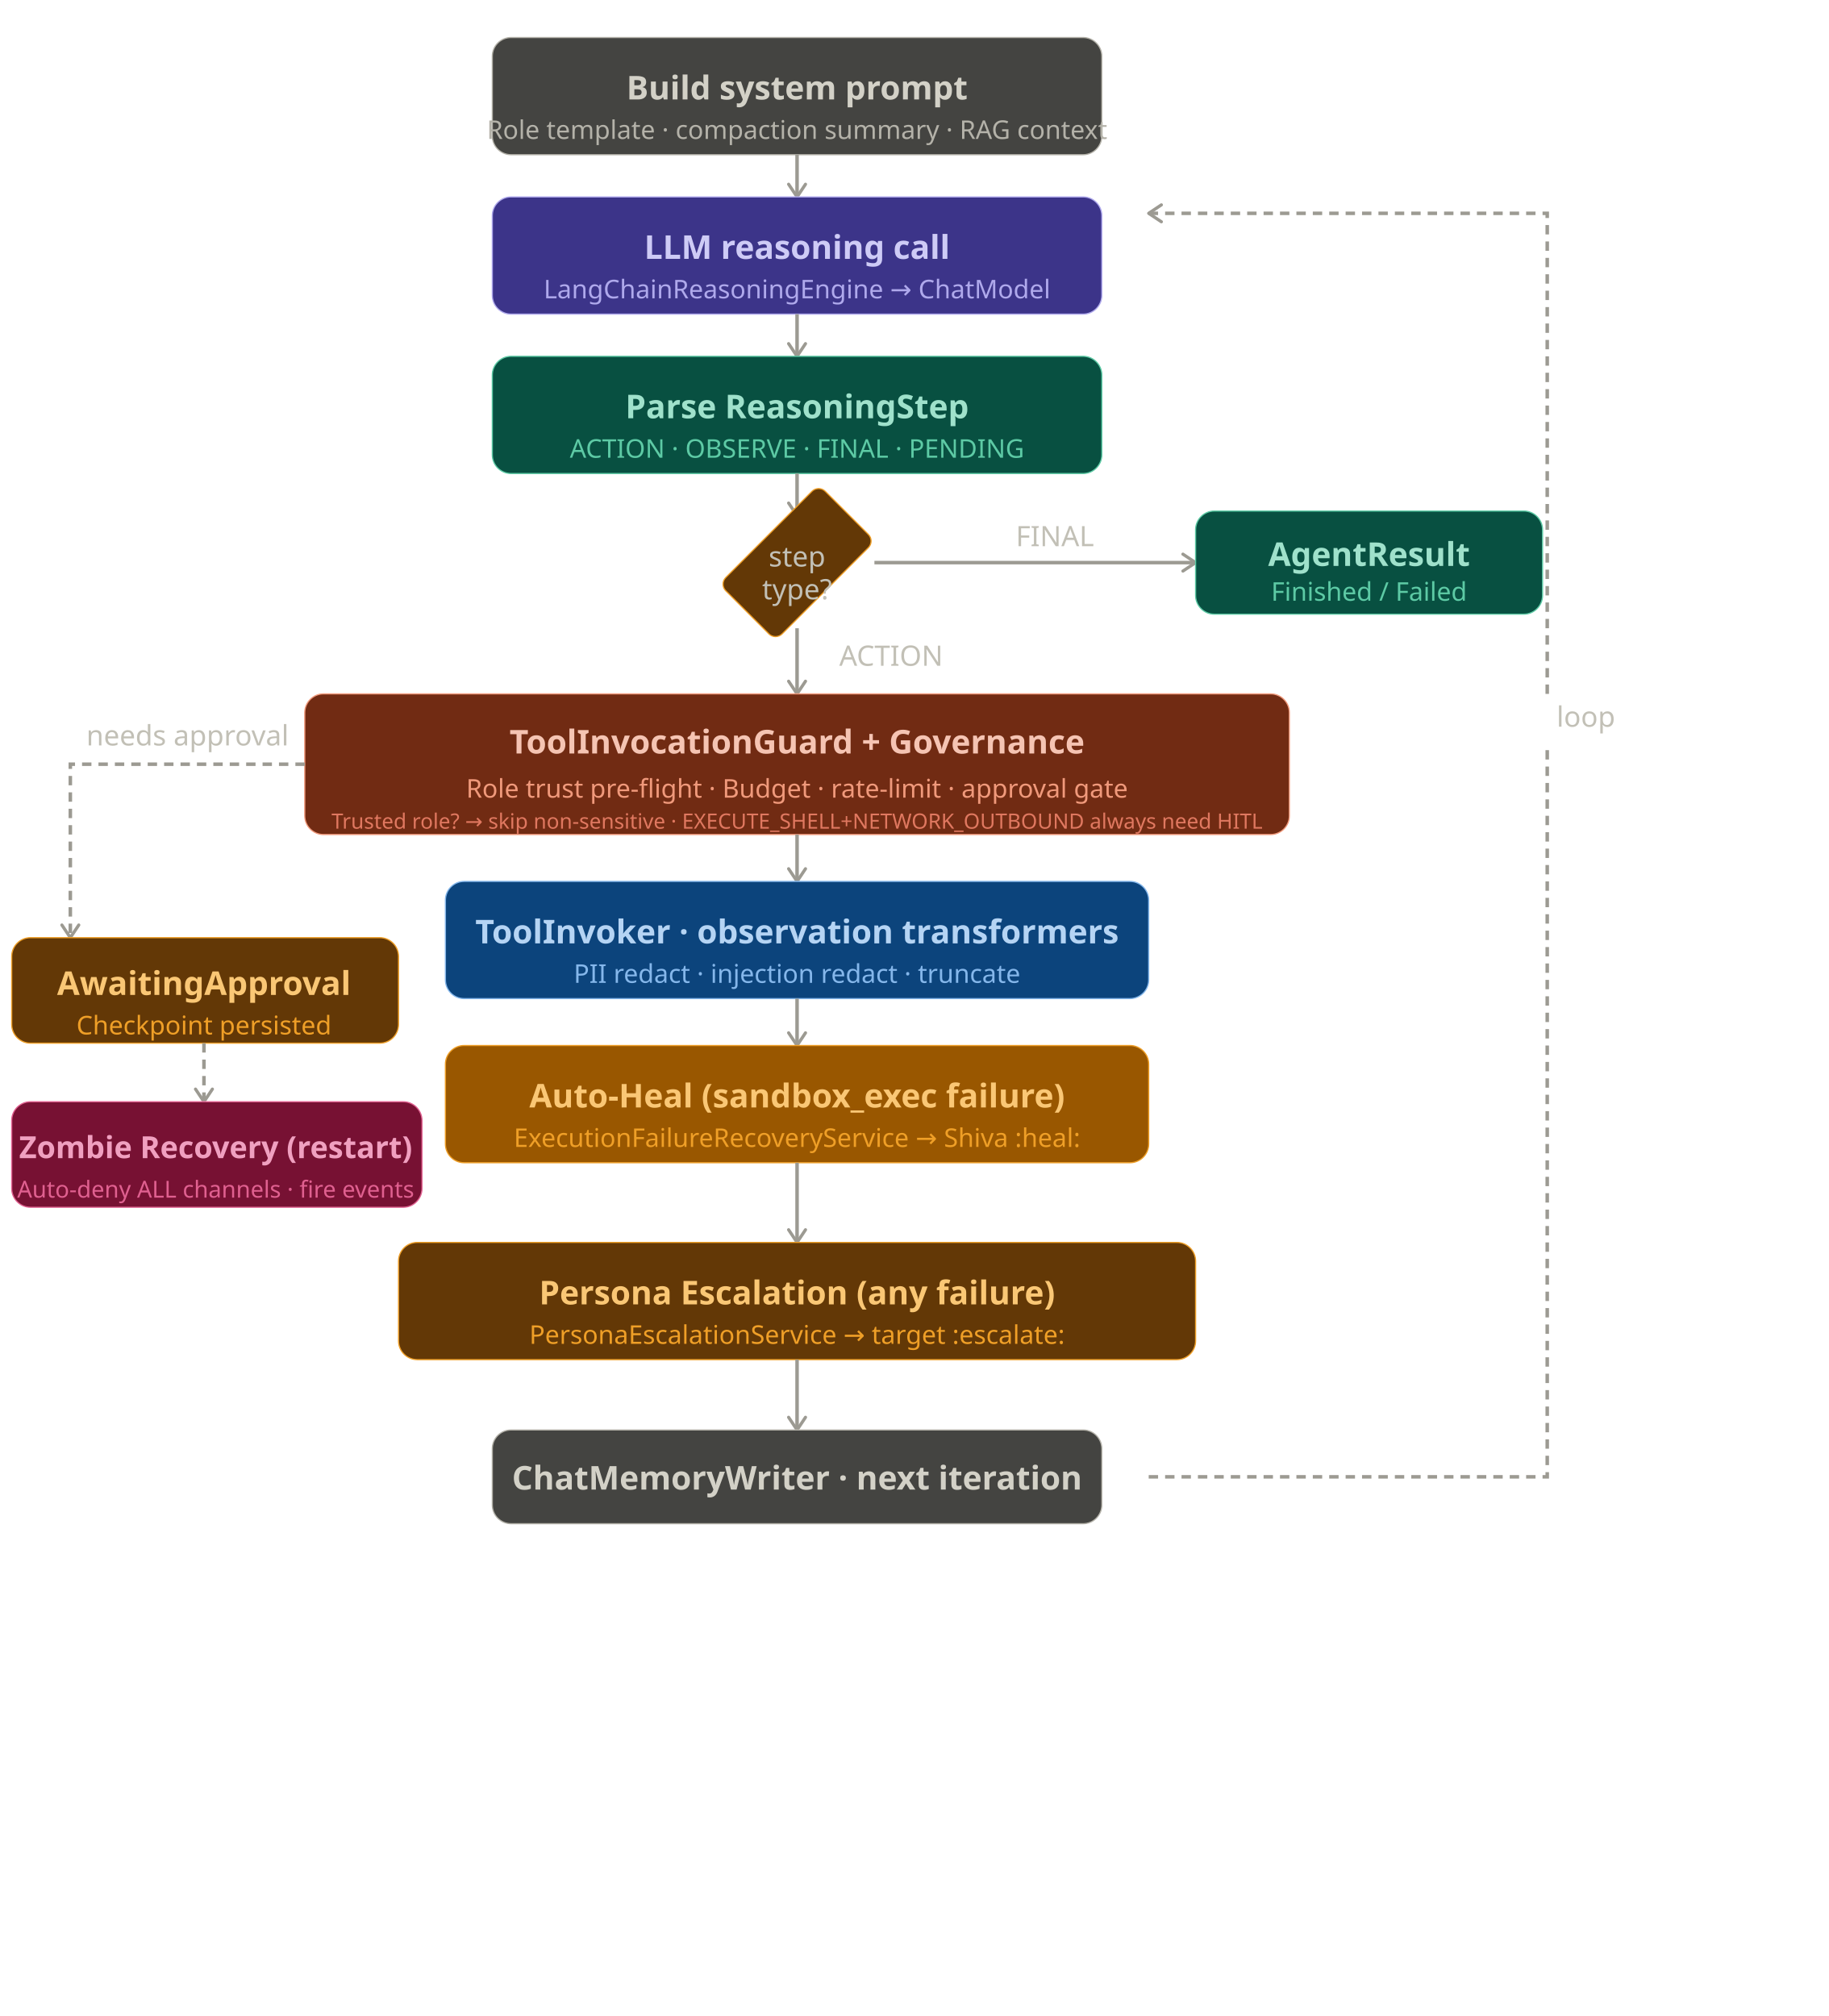
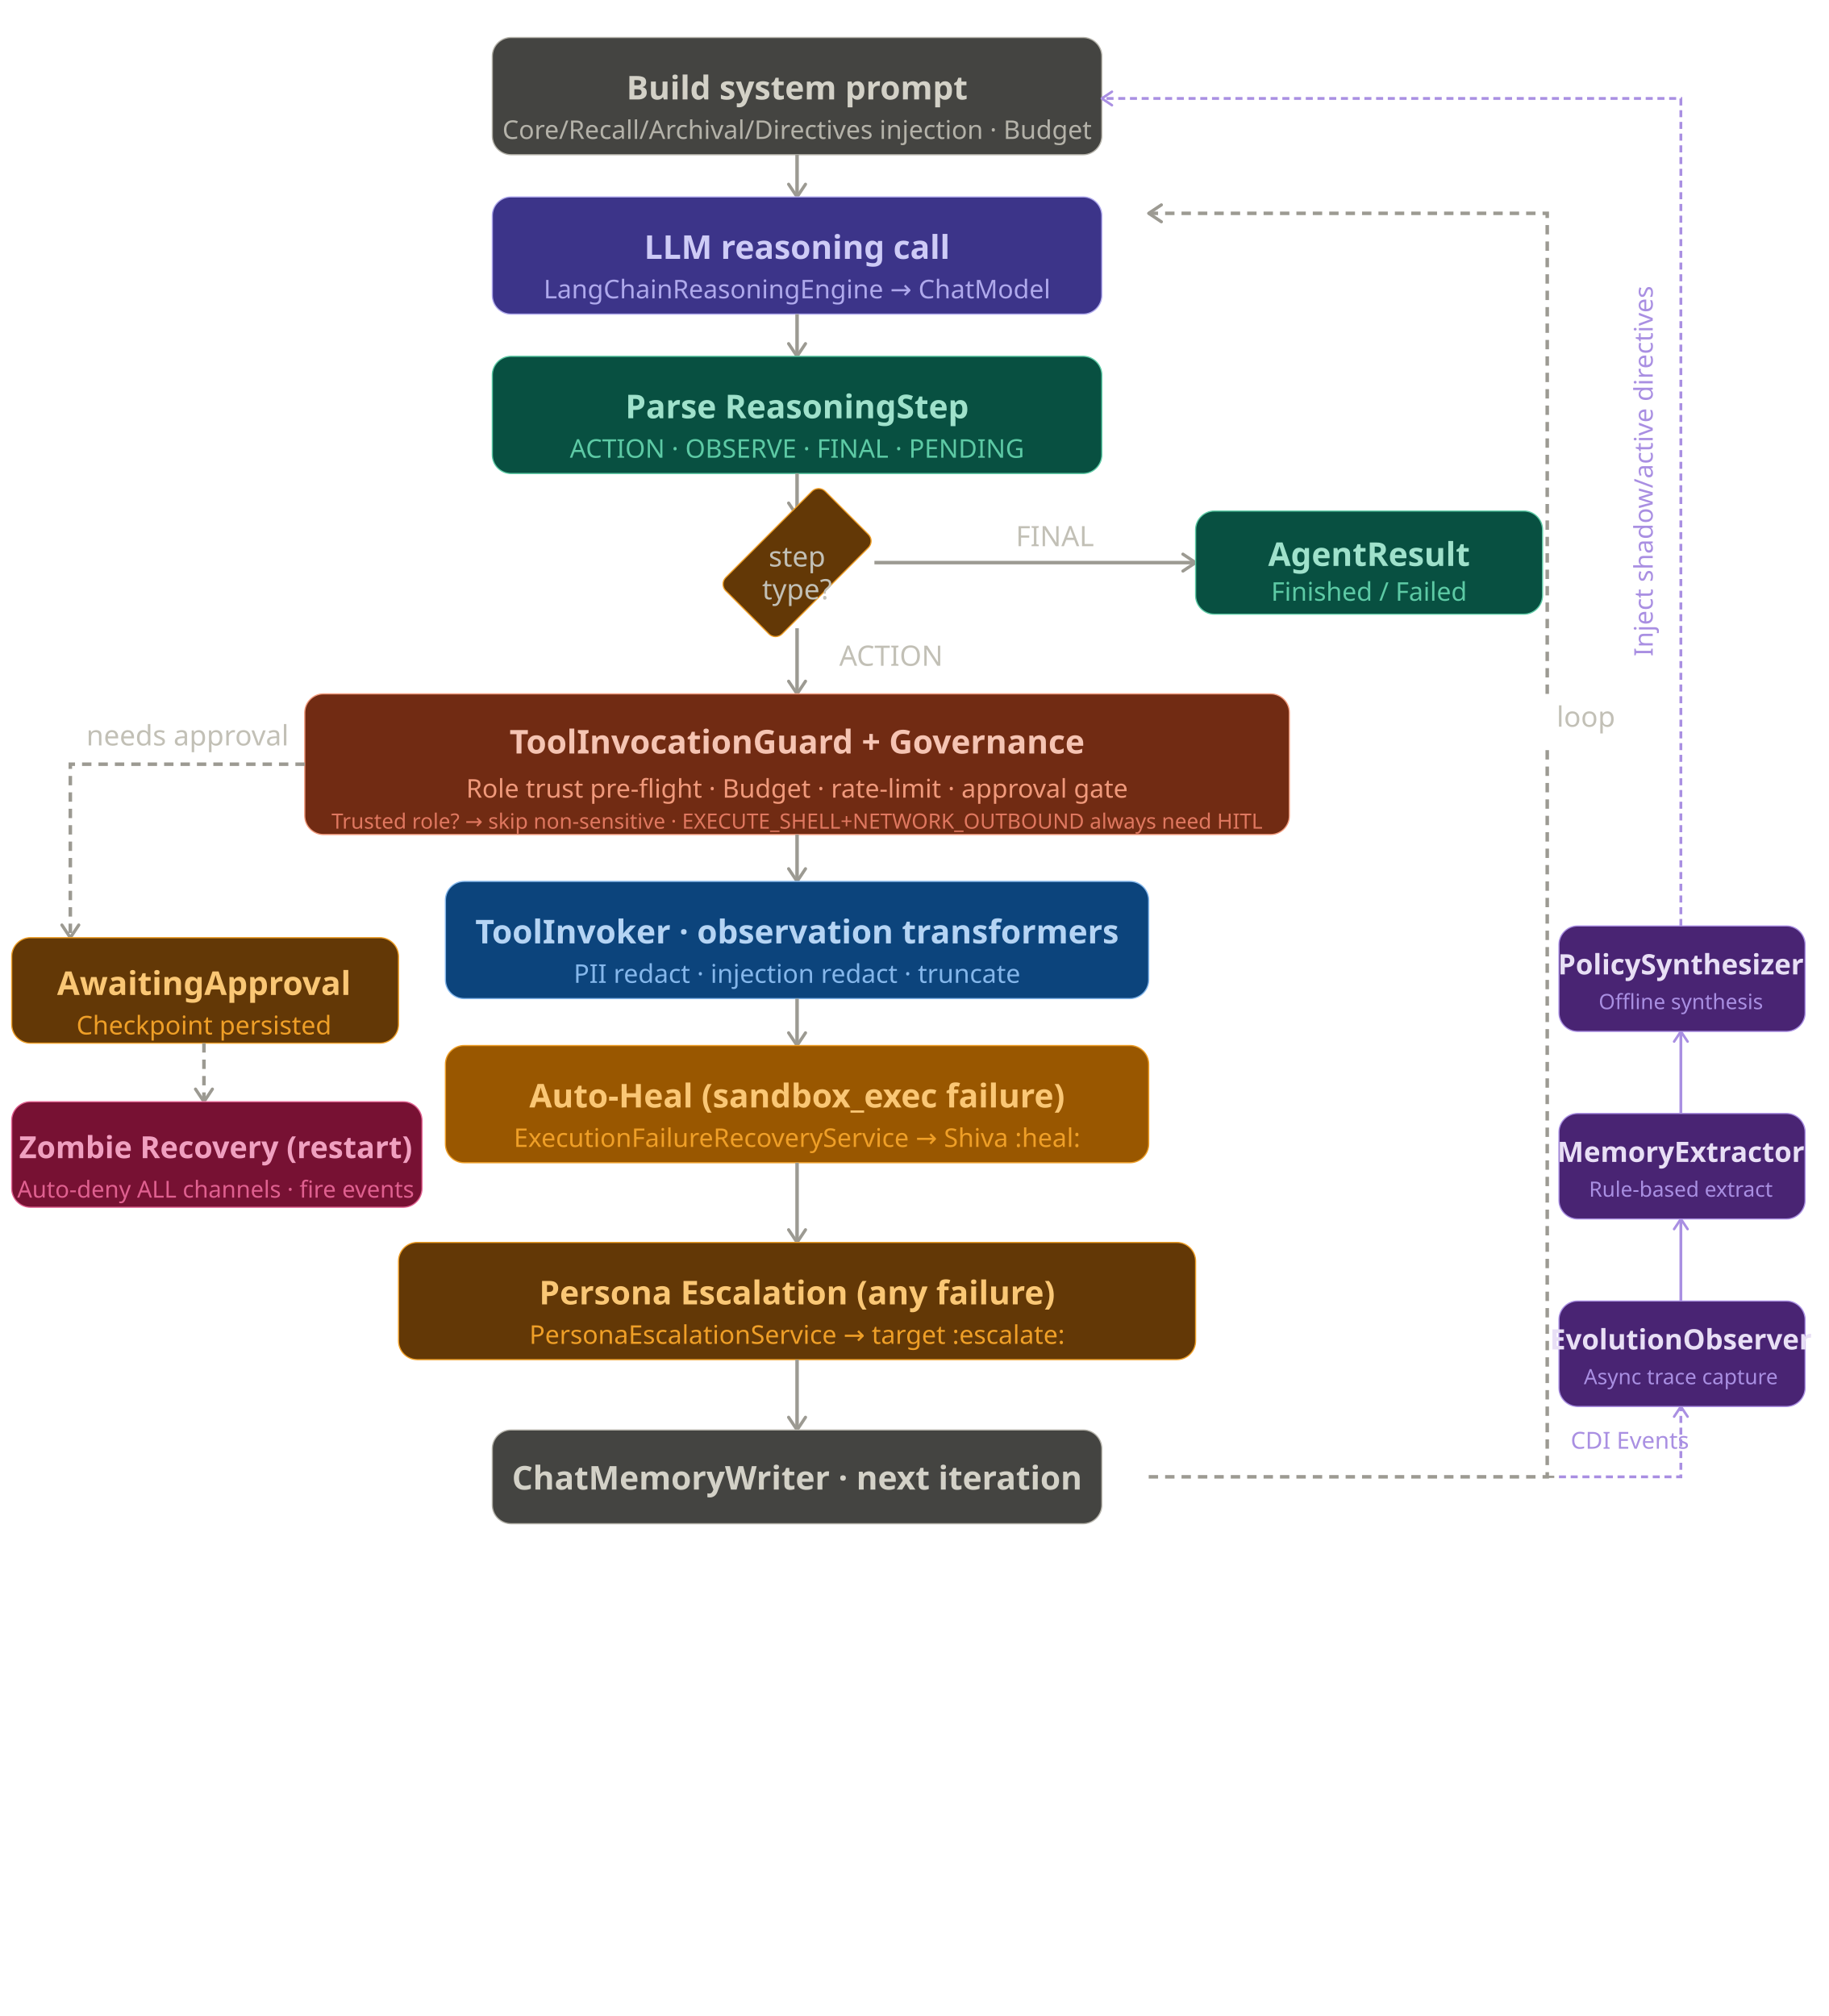
<svg xmlns="http://www.w3.org/2000/svg" width="100%" viewBox="0 0 780 860">
  <defs>
    <marker id="arrow" viewBox="0 0 10 10" refX="8" refY="5" markerWidth="6" markerHeight="6" orient="auto-start-reverse">
      <path d="M2 1L8 5L2 9" fill="none" stroke="context-stroke" stroke-width="1.5" stroke-linecap="round" stroke-linejoin="round" />
    </marker>
  </defs>
  <g font-family="'Segoe UI', system-ui, sans-serif">
    <rect x="210" y="16" width="260" height="50" rx="8" fill="#444441" stroke="#b4b2a9" stroke-width="0.5" />
    <text x="340" y="37" text-anchor="middle" dominant-baseline="central" font-size="14" font-weight="600" fill="#d3d1c7">Build system prompt</text>
-     <text x="340" y="55" text-anchor="middle" dominant-baseline="central" font-size="11" fill="#b4b2a9">Role template · compaction summary · RAG context</text>
+     <text x="340" y="55" text-anchor="middle" dominant-baseline="central" font-size="11" fill="#b4b2a9">Core/Recall/Archival/Directives injection · Budget</text>
  </g>
  <line x1="340" y1="66" x2="340" y2="84" stroke="#9c9a92" stroke-width="1.5" marker-end="url(#arrow)" />
  <g font-family="'Segoe UI', system-ui, sans-serif">
    <rect x="210" y="84" width="260" height="50" rx="8" fill="#3c3489" stroke="#afa9ec" stroke-width="0.5" />
    <text x="340" y="105" text-anchor="middle" dominant-baseline="central" font-size="14" font-weight="600" fill="#cecbf6">LLM reasoning call</text>
    <text x="340" y="123" text-anchor="middle" dominant-baseline="central" font-size="11" fill="#afa9ec">LangChainReasoningEngine → ChatModel</text>
  </g>
  <line x1="340" y1="134" x2="340" y2="152" stroke="#9c9a92" stroke-width="1.5" marker-end="url(#arrow)" />
  <g font-family="'Segoe UI', system-ui, sans-serif">
    <rect x="210" y="152" width="260" height="50" rx="8" fill="#085041" stroke="#5dcaa5" stroke-width="0.5" />
    <text x="340" y="173" text-anchor="middle" dominant-baseline="central" font-size="14" font-weight="600" fill="#9fe1cb">Parse ReasoningStep</text>
    <text x="340" y="191" text-anchor="middle" dominant-baseline="central" font-size="11" fill="#5dcaa5">ACTION · OBSERVE · FINAL · PENDING</text>
  </g>
  <line x1="340" y1="202" x2="340" y2="220" stroke="#9c9a92" stroke-width="1.5" marker-end="url(#arrow)" />
  <rect x="310" y="223" width="60" height="34" rx="4" transform="rotate(-45 340 240)" fill="#633806" stroke="#ef9f27" stroke-width="0.5" />
  <text x="340" y="237" text-anchor="middle" dominant-baseline="central" font-size="12" fill="#c2c0b6" font-family="'Segoe UI', system-ui, sans-serif">step</text>
  <text x="340" y="251" text-anchor="middle" dominant-baseline="central" font-size="12" fill="#c2c0b6" font-family="'Segoe UI', system-ui, sans-serif">type?</text>
  <path d="M373 240 L510 240" fill="none" stroke="#9c9a92" stroke-width="1.5" marker-end="url(#arrow)" />
  <text x="450" y="233" text-anchor="middle" font-size="12" fill="#c2c0b6" font-family="'Segoe UI', system-ui, sans-serif">FINAL</text>
  <g font-family="'Segoe UI', system-ui, sans-serif">
    <rect x="510" y="218" width="148" height="44" rx="8" fill="#085041" stroke="#5dcaa5" stroke-width="0.5" />
    <text x="584" y="236" text-anchor="middle" dominant-baseline="central" font-size="14" font-weight="600" fill="#9fe1cb">AgentResult</text>
    <text x="584" y="252" text-anchor="middle" dominant-baseline="central" font-size="11" fill="#5dcaa5">Finished / Failed</text>
  </g>
  <line x1="340" y1="268" x2="340" y2="296" stroke="#9c9a92" stroke-width="1.5" marker-end="url(#arrow)" />
  <text x="358" y="284" text-anchor="start" font-size="12" fill="#c2c0b6" font-family="'Segoe UI', system-ui, sans-serif">ACTION</text>
  <g font-family="'Segoe UI', system-ui, sans-serif">
    <rect x="130" y="296" width="420" height="60" rx="8" fill="#712b13" stroke="#f0997b" stroke-width="0.5" />
    <text x="340" y="316" text-anchor="middle" dominant-baseline="central" font-size="14" font-weight="600" fill="#f5c4b3">ToolInvocationGuard + Governance</text>
    <text x="340" y="336" text-anchor="middle" dominant-baseline="central" font-size="11" fill="#f0997b">Role trust pre-flight · Budget · rate-limit · approval gate</text>
    <text x="340" y="350" text-anchor="middle" dominant-baseline="central" font-size="9" fill="#e07860">Trusted role? → skip non-sensitive · EXECUTE_SHELL+NETWORK_OUTBOUND always need HITL</text>
  </g>
  <path d="M130 326 L30 326 L30 400" fill="none" stroke="#9c9a92" stroke-width="1.5" stroke-dasharray="4 3" marker-end="url(#arrow)" />
  <text x="80" y="318" text-anchor="middle" font-size="12" fill="#c2c0b6" font-family="'Segoe UI', system-ui, sans-serif">needs approval</text>
  <g font-family="'Segoe UI', system-ui, sans-serif">
    <rect x="5" y="400" width="165" height="45" rx="8" fill="#633806" stroke="#ef9f27" stroke-width="0.5" />
    <text x="87" y="419" text-anchor="middle" dominant-baseline="central" font-size="14" font-weight="600" fill="#fac775">AwaitingApproval</text>
    <text x="87" y="437" text-anchor="middle" dominant-baseline="central" font-size="11" fill="#ef9f27">Checkpoint persisted</text>
  </g>
  <line x1="87" y1="445" x2="87" y2="470" stroke="#9c9a92" stroke-width="1.5" stroke-dasharray="4 3" marker-end="url(#arrow)" />
  <g font-family="'Segoe UI', system-ui, sans-serif">
    <rect x="5" y="470" width="175" height="45" rx="8" fill="#771133" stroke="#e06090" stroke-width="0.5" />
    <text x="92" y="489" text-anchor="middle" dominant-baseline="central" font-size="13" font-weight="600" fill="#f0a0c0">Zombie Recovery (restart)</text>
    <text x="92" y="507" text-anchor="middle" dominant-baseline="central" font-size="10" fill="#e06090">Auto-deny ALL channels · fire events</text>
  </g>
  <line x1="340" y1="356" x2="340" y2="376" stroke="#9c9a92" stroke-width="1.5" marker-end="url(#arrow)" />
  <g font-family="'Segoe UI', system-ui, sans-serif">
    <rect x="190" y="376" width="300" height="50" rx="8" fill="#0c447c" stroke="#85b7eb" stroke-width="0.5" />
    <text x="340" y="397" text-anchor="middle" dominant-baseline="central" font-size="14" font-weight="600" fill="#b5d4f4">ToolInvoker · observation transformers</text>
    <text x="340" y="415" text-anchor="middle" dominant-baseline="central" font-size="11" fill="#85b7eb">PII redact · injection redact · truncate</text>
  </g>
  <line x1="340" y1="426" x2="340" y2="446" stroke="#9c9a92" stroke-width="1.5" marker-end="url(#arrow)" />
  <g font-family="'Segoe UI', system-ui, sans-serif">
    <rect x="190" y="446" width="300" height="50" rx="8" fill="#995700" stroke="#ef9f27" stroke-width="0.5" />
    <text x="340" y="467" text-anchor="middle" dominant-baseline="central" font-size="14" font-weight="600" fill="#fac775">Auto-Heal (sandbox_exec failure)</text>
    <text x="340" y="485" text-anchor="middle" dominant-baseline="central" font-size="11" fill="#ef9f27">ExecutionFailureRecoveryService → Shiva :heal:</text>
  </g>
  <line x1="340" y1="496" x2="340" y2="530" stroke="#9c9a92" stroke-width="1.5" marker-end="url(#arrow)" />
  <g font-family="'Segoe UI', system-ui, sans-serif">
    <rect x="170" y="530" width="340" height="50" rx="8" fill="#633806" stroke="#ef9f27" stroke-width="0.5" />
    <text x="340" y="551" text-anchor="middle" dominant-baseline="central" font-size="14" font-weight="600" fill="#fac775">Persona Escalation (any failure)</text>
    <text x="340" y="569" text-anchor="middle" dominant-baseline="central" font-size="11" fill="#ef9f27">PersonaEscalationService → target :escalate:</text>
  </g>
  <line x1="340" y1="580" x2="340" y2="610" stroke="#9c9a92" stroke-width="1.5" marker-end="url(#arrow)" />
  <g font-family="'Segoe UI', system-ui, sans-serif">
    <rect x="210" y="610" width="260" height="40" rx="8" fill="#444441" stroke="#b4b2a9" stroke-width="0.5" />
    <text x="340" y="630" text-anchor="middle" dominant-baseline="central" font-size="14" font-weight="600" fill="#d3d1c7">ChatMemoryWriter · next iteration</text>
  </g>
  <path d="M490 630 L660 630 L660 320" fill="none" stroke="#9c9a92" stroke-width="1.5" stroke-dasharray="4 3" />
  <text x="664" y="310" text-anchor="start" font-size="12" fill="#c2c0b6" font-family="'Segoe UI', system-ui, sans-serif">loop</text>
  <path d="M660 296 L660 91 L490 91" fill="none" stroke="#9c9a92" stroke-width="1.5" stroke-dasharray="4 3" marker-end="url(#arrow)" />
+   <line x1="660" y1="630" x2="665" y2="630" stroke="#9c9a92" stroke-width="1" stroke-dasharray="3 2" />
+   <path d="M665 630 L717 630 L717 600" fill="none" stroke="#a98fe2" stroke-width="1.2" stroke-dasharray="3 2" marker-end="url(#arrow)" />
+   <text x="670" y="618" font-size="10" fill="#a98fe2" font-family="'Segoe UI', system-ui, sans-serif">CDI Events</text>
+   <g font-family="'Segoe UI', system-ui, sans-serif">
+     <rect x="665" y="555" width="105" height="45" rx="8" fill="#492473" stroke="#a98fe2" stroke-width="0.5" />
+     <text x="717" y="571" text-anchor="middle" dominant-baseline="central" font-size="12" font-weight="600" fill="#e8dff5">EvolutionObserver</text>
+     <text x="717" y="587" text-anchor="middle" dominant-baseline="central" font-size="9" fill="#a98fe2">Async trace capture</text>
+   </g>
+   <line x1="717" y1="555" x2="717" y2="520" stroke="#a98fe2" stroke-width="1.2" marker-end="url(#arrow)" />
+   <g font-family="'Segoe UI', system-ui, sans-serif">
+     <rect x="665" y="475" width="105" height="45" rx="8" fill="#492473" stroke="#a98fe2" stroke-width="0.5" />
+     <text x="717" y="491" text-anchor="middle" dominant-baseline="central" font-size="12" font-weight="600" fill="#e8dff5">MemoryExtractor</text>
+     <text x="717" y="507" text-anchor="middle" dominant-baseline="central" font-size="9" fill="#a98fe2">Rule-based extract</text>
+   </g>
+   <line x1="717" y1="475" x2="717" y2="440" stroke="#a98fe2" stroke-width="1.2" marker-end="url(#arrow)" />
+   <g font-family="'Segoe UI', system-ui, sans-serif">
+     <rect x="665" y="395" width="105" height="45" rx="8" fill="#492473" stroke="#a98fe2" stroke-width="0.5" />
+     <text x="717" y="411" text-anchor="middle" dominant-baseline="central" font-size="12" font-weight="600" fill="#e8dff5">PolicySynthesizer</text>
+     <text x="717" y="427" text-anchor="middle" dominant-baseline="central" font-size="9" fill="#a98fe2">Offline synthesis</text>
+   </g>
+   <path d="M717 395 L717 42 L470 42" fill="none" stroke="#a98fe2" stroke-width="1.2" stroke-dasharray="3 2" marker-end="url(#arrow)" />
+   <text x="705" y="280" text-anchor="start" font-size="11" fill="#a98fe2" font-family="'Segoe UI', system-ui, sans-serif" transform="rotate(-90 705 280)">Inject shadow/active directives</text>
</svg>
